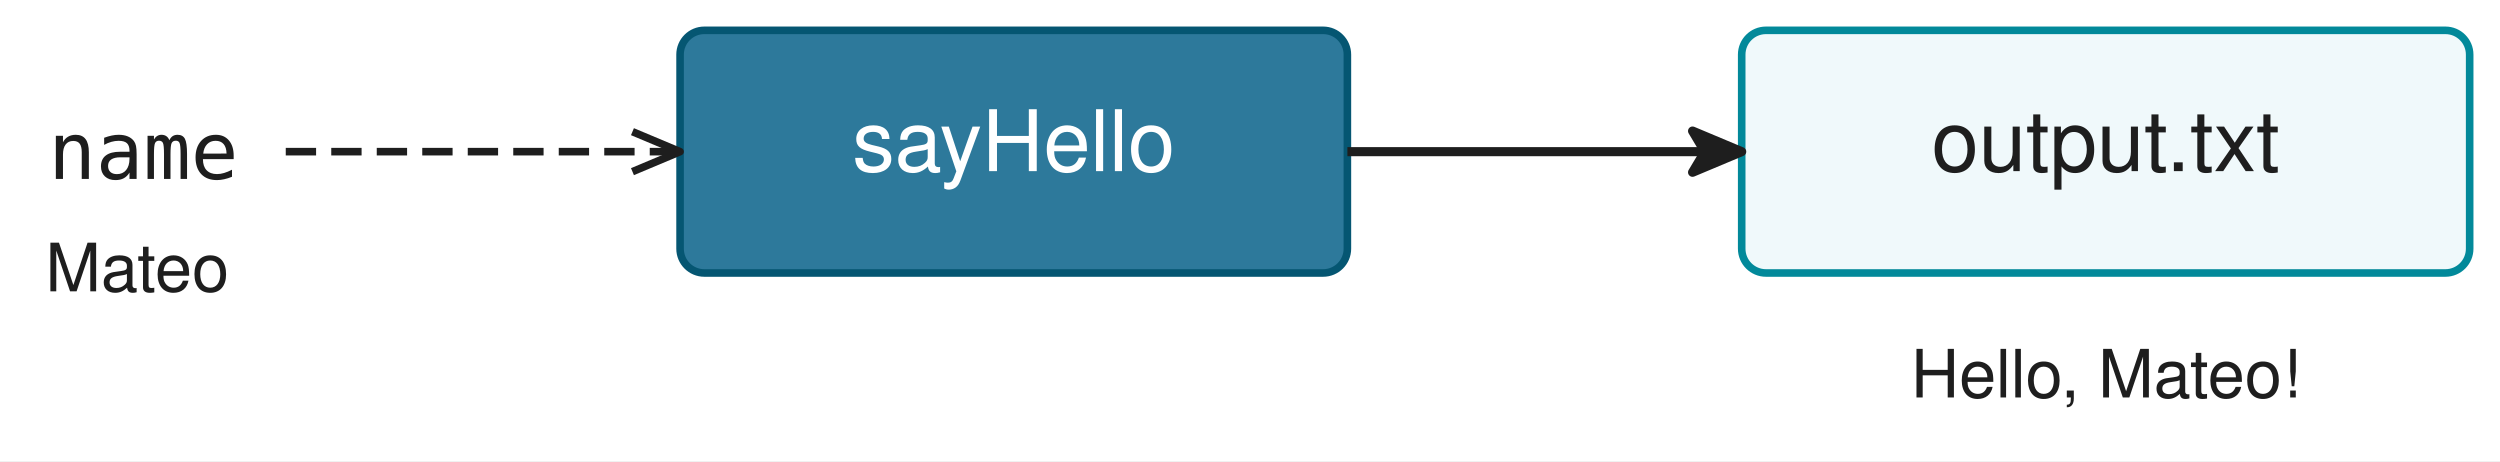
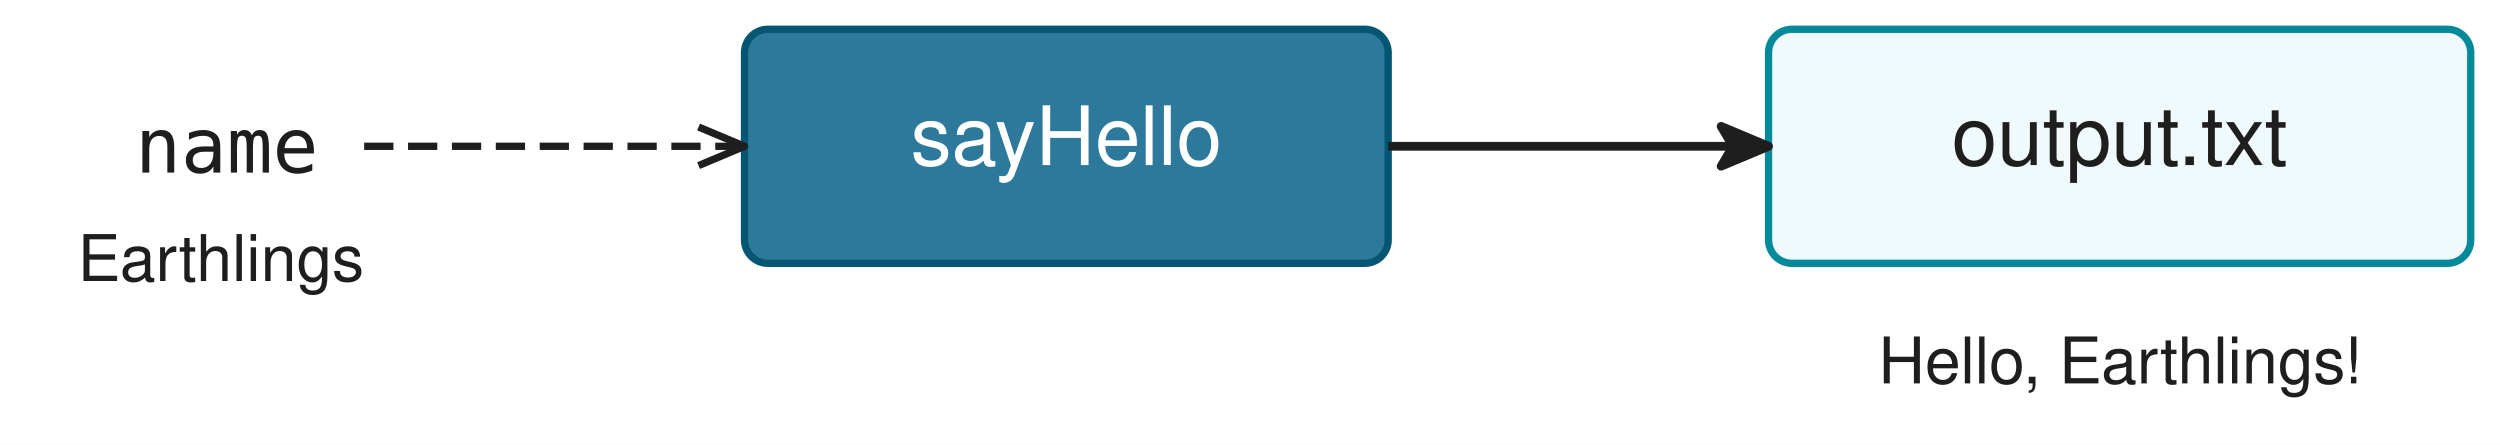
- <svg xmlns="http://www.w3.org/2000/svg" version="1.1" width="824.21px" height="152px" viewBox="35.79 30 824.21 152" content="&lt;mxfile host=&quot;drawio&quot;&gt;&lt;diagram id=&quot;page-1&quot; name=&quot;Page-1&quot;&gt;&lt;mxGraphModel grid=&quot;1&quot; gridSize=&quot;10&quot; guides=&quot;1&quot; tooltips=&quot;1&quot; connect=&quot;1&quot; arrows=&quot;1&quot; fold=&quot;1&quot; page=&quot;0&quot; pageScale=&quot;1&quot; pageWidth=&quot;1600&quot; pageHeight=&quot;1000&quot; math=&quot;0&quot; shadow=&quot;0&quot;&gt;&lt;root&gt;&lt;mxCell id=&quot;0&quot; /&gt;&lt;mxCell id=&quot;1&quot; parent=&quot;0&quot; /&gt;&lt;mxCell id=&quot;proc&quot; value=&quot;sayHello&quot; style=&quot;rounded=1;absoluteArcSize=1;arcSize=16;fillColor=#2d799b;strokeColor=#055672;strokeWidth=2.5;fontFamily=Helvetica;fontSize=28;fontColor=#ffffff;html=0;whiteSpace=nowrap;&quot; vertex=&quot;1&quot; parent=&quot;1&quot;&gt;&lt;mxGeometry x=&quot;260&quot; y=&quot;40&quot; width=&quot;220&quot; height=&quot;80&quot; as=&quot;geometry&quot; /&gt;&lt;/mxCell&gt;&lt;mxCell id=&quot;val0&quot; value=&quot;name&quot; style=&quot;text;align=left;verticalAlign=middle;spacing=0;spacingLeft=4;fontFamily=Menlo;fontSize=26;fontColor=#1e1e1e;html=0;whiteSpace=nowrap;&quot; vertex=&quot;1&quot; parent=&quot;1&quot;&gt;&lt;mxGeometry x=&quot;47.74&quot; y=&quot;61&quot; width=&quot;82.26&quot; height=&quot;38&quot; as=&quot;geometry&quot; /&gt;&lt;/mxCell&gt;&lt;mxCell id=&quot;e-val0&quot; style=&quot;edgeStyle=none;html=0;strokeColor=#1e1e1e;endSize=12;strokeWidth=2.5;dashed=1;dashPattern=4 2;endArrow=open;endFill=0;exitX=1;exitY=0.5;exitDx=0;exitDy=0;entryX=0;entryY=0.5;entryDx=0;entryDy=0;&quot; edge=&quot;1&quot; parent=&quot;1&quot; source=&quot;val0&quot; target=&quot;proc&quot;&gt;&lt;mxGeometry relative=&quot;1&quot; as=&quot;geometry&quot; /&gt;&lt;/mxCell&gt;&lt;mxCell id=&quot;val0-example&quot; value=&quot;Mateo&quot; style=&quot;text;align=center;verticalAlign=middle;spacing=0;spacingLeft=4;fontFamily=Helvetica;fontSize=22;fontColor=#1e1e1e;html=0;whiteSpace=nowrap;&quot; vertex=&quot;1&quot; parent=&quot;1&quot;&gt;&lt;mxGeometry x=&quot;45.79&quot; y=&quot;105&quot; width=&quot;70.5&quot; height=&quot;32&quot; as=&quot;geometry&quot; /&gt;&lt;/mxCell&gt;&lt;mxCell id=&quot;out0&quot; value=&quot;output.txt&quot; style=&quot;rounded=1;absoluteArcSize=1;arcSize=16;fillColor=#f0f9fb;strokeColor=#02899a;strokeWidth=2.5;fontFamily=Helvetica;fontSize=28;fontColor=#1e1e1e;html=0;whiteSpace=nowrap;&quot; vertex=&quot;1&quot; parent=&quot;1&quot;&gt;&lt;mxGeometry x=&quot;610&quot; y=&quot;40&quot; width=&quot;240&quot; height=&quot;80&quot; as=&quot;geometry&quot; /&gt;&lt;/mxCell&gt;&lt;mxCell id=&quot;e-out0&quot; style=&quot;edgeStyle=none;html=0;strokeColor=#1e1e1e;endSize=12;strokeWidth=3;endArrow=classic;endFill=1;exitX=1;exitY=0.5;exitDx=0;exitDy=0;entryX=0;entryY=0.5;entryDx=0;entryDy=0;&quot; edge=&quot;1&quot; parent=&quot;1&quot; source=&quot;proc&quot; target=&quot;out0&quot;&gt;&lt;mxGeometry relative=&quot;1&quot; as=&quot;geometry&quot; /&gt;&lt;/mxCell&gt;&lt;mxCell id=&quot;out0-contents&quot; value=&quot;Hello, Mateo!&quot; style=&quot;text;align=center;verticalAlign=middle;spacing=0;spacingLeft=4;fontFamily=Helvetica;fontSize=22;fontColor=#1e1e1e;html=0;whiteSpace=nowrap;&quot; vertex=&quot;1&quot; parent=&quot;1&quot;&gt;&lt;mxGeometry x=&quot;610&quot; y=&quot;140&quot; width=&quot;240&quot; height=&quot;32&quot; as=&quot;geometry&quot; /&gt;&lt;/mxCell&gt;&lt;/root&gt;&lt;/mxGraphModel&gt;&lt;/diagram&gt;&lt;/mxfile&gt;">
+ <svg xmlns="http://www.w3.org/2000/svg" version="1.1" width="854.46px" height="152px" viewBox="5.54 30 854.46 152" content="&lt;mxfile host=&quot;drawio&quot;&gt;&lt;diagram id=&quot;page-1&quot; name=&quot;Page-1&quot;&gt;&lt;mxGraphModel grid=&quot;1&quot; gridSize=&quot;10&quot; guides=&quot;1&quot; tooltips=&quot;1&quot; connect=&quot;1&quot; arrows=&quot;1&quot; fold=&quot;1&quot; page=&quot;0&quot; pageScale=&quot;1&quot; pageWidth=&quot;1600&quot; pageHeight=&quot;1000&quot; math=&quot;0&quot; shadow=&quot;0&quot;&gt;&lt;root&gt;&lt;mxCell id=&quot;0&quot; /&gt;&lt;mxCell id=&quot;1&quot; parent=&quot;0&quot; /&gt;&lt;mxCell id=&quot;proc&quot; value=&quot;sayHello&quot; style=&quot;rounded=1;absoluteArcSize=1;arcSize=16;fillColor=#2d799b;strokeColor=#055672;strokeWidth=2.5;fontFamily=Helvetica;fontSize=28;fontColor=#ffffff;html=0;whiteSpace=nowrap;&quot; vertex=&quot;1&quot; parent=&quot;1&quot;&gt;&lt;mxGeometry x=&quot;260&quot; y=&quot;40&quot; width=&quot;220&quot; height=&quot;80&quot; as=&quot;geometry&quot; /&gt;&lt;/mxCell&gt;&lt;mxCell id=&quot;val0&quot; value=&quot;name&quot; style=&quot;text;align=left;verticalAlign=middle;spacing=0;spacingLeft=4;fontFamily=Menlo;fontSize=26;fontColor=#1e1e1e;html=0;whiteSpace=nowrap;&quot; vertex=&quot;1&quot; parent=&quot;1&quot;&gt;&lt;mxGeometry x=&quot;47.74&quot; y=&quot;61&quot; width=&quot;82.26&quot; height=&quot;38&quot; as=&quot;geometry&quot; /&gt;&lt;/mxCell&gt;&lt;mxCell id=&quot;e-val0&quot; style=&quot;edgeStyle=none;html=0;strokeColor=#1e1e1e;endSize=12;strokeWidth=2.5;dashed=1;dashPattern=4 2;endArrow=open;endFill=0;exitX=1;exitY=0.5;exitDx=0;exitDy=0;entryX=0;entryY=0.5;entryDx=0;entryDy=0;&quot; edge=&quot;1&quot; parent=&quot;1&quot; source=&quot;val0&quot; target=&quot;proc&quot;&gt;&lt;mxGeometry relative=&quot;1&quot; as=&quot;geometry&quot; /&gt;&lt;/mxCell&gt;&lt;mxCell id=&quot;val0-example&quot; value=&quot;Earthlings&quot; style=&quot;text;align=center;verticalAlign=middle;spacing=0;spacingLeft=4;fontFamily=Helvetica;fontSize=22;fontColor=#1e1e1e;html=0;whiteSpace=nowrap;&quot; vertex=&quot;1&quot; parent=&quot;1&quot;&gt;&lt;mxGeometry x=&quot;15.54&quot; y=&quot;105&quot; width=&quot;131&quot; height=&quot;32&quot; as=&quot;geometry&quot; /&gt;&lt;/mxCell&gt;&lt;mxCell id=&quot;out0&quot; value=&quot;output.txt&quot; style=&quot;rounded=1;absoluteArcSize=1;arcSize=16;fillColor=#f0f9fb;strokeColor=#02899a;strokeWidth=2.5;fontFamily=Helvetica;fontSize=28;fontColor=#1e1e1e;html=0;whiteSpace=nowrap;&quot; vertex=&quot;1&quot; parent=&quot;1&quot;&gt;&lt;mxGeometry x=&quot;610&quot; y=&quot;40&quot; width=&quot;240&quot; height=&quot;80&quot; as=&quot;geometry&quot; /&gt;&lt;/mxCell&gt;&lt;mxCell id=&quot;e-out0&quot; style=&quot;edgeStyle=none;html=0;strokeColor=#1e1e1e;endSize=12;strokeWidth=3;endArrow=classic;endFill=1;exitX=1;exitY=0.5;exitDx=0;exitDy=0;entryX=0;entryY=0.5;entryDx=0;entryDy=0;&quot; edge=&quot;1&quot; parent=&quot;1&quot; source=&quot;proc&quot; target=&quot;out0&quot;&gt;&lt;mxGeometry relative=&quot;1&quot; as=&quot;geometry&quot; /&gt;&lt;/mxCell&gt;&lt;mxCell id=&quot;out0-contents&quot; value=&quot;Hello, Earthlings!&quot; style=&quot;text;align=center;verticalAlign=middle;spacing=0;spacingLeft=4;fontFamily=Helvetica;fontSize=22;fontColor=#1e1e1e;html=0;whiteSpace=nowrap;&quot; vertex=&quot;1&quot; parent=&quot;1&quot;&gt;&lt;mxGeometry x=&quot;610&quot; y=&quot;140&quot; width=&quot;240&quot; height=&quot;32&quot; as=&quot;geometry&quot; /&gt;&lt;/mxCell&gt;&lt;/root&gt;&lt;/mxGraphModel&gt;&lt;/diagram&gt;&lt;/mxfile&gt;">
  <g>
-     <rect x="35.79" y="30" width="824.21" height="152" fill="#ffffff" />
+     <rect x="5.54" y="30" width="854.46" height="152" fill="#ffffff" />
    <rect x="260" y="40" width="220" height="80" rx="8" fill="#2d799b" stroke="#055672" stroke-width="2.5" />
    <text x="370" y="80" font-family="Helvetica, Arial, sans-serif" font-size="28px" fill="#ffffff" text-anchor="middle" dominant-baseline="central" xml:space="preserve">sayHello</text>
    <text x="51.74" y="80" font-family="Menlo, Consolas, monospace" font-size="26px" fill="#1e1e1e" text-anchor="start" dominant-baseline="central" xml:space="preserve">name</text>
-     <text x="81.04" y="121" font-family="Helvetica, Arial, sans-serif" font-size="22px" fill="#1e1e1e" text-anchor="middle" dominant-baseline="central" xml:space="preserve">Mateo</text>
+     <text x="81.04" y="121" font-family="Helvetica, Arial, sans-serif" font-size="22px" fill="#1e1e1e" text-anchor="middle" dominant-baseline="central" xml:space="preserve">Earthlings</text>
    <rect x="610" y="40" width="240" height="80" rx="8" fill="#f0f9fb" stroke="#02899a" stroke-width="2.5" />
    <text x="730" y="80" font-family="Helvetica, Arial, sans-serif" font-size="28px" fill="#1e1e1e" text-anchor="middle" dominant-baseline="central" xml:space="preserve">output.txt</text>
-     <text x="730" y="156" font-family="Helvetica, Arial, sans-serif" font-size="22px" fill="#1e1e1e" text-anchor="middle" dominant-baseline="central" xml:space="preserve">Hello, Mateo!</text>
+     <text x="730" y="156" font-family="Helvetica, Arial, sans-serif" font-size="22px" fill="#1e1e1e" text-anchor="middle" dominant-baseline="central" xml:space="preserve">Hello, Earthlings!</text>
    <path d="M130 80 L258.75 80" fill="none" stroke="#1e1e1e" stroke-width="2.5" stroke-dasharray="10 5" />
    <path d="M244.3 86.59 L260 80 L244.3 73.41" fill="none" stroke="#1e1e1e" stroke-width="2.5" stroke-linejoin="round" />
    <path d="M480 80 L597.85 80" fill="none" stroke="#1e1e1e" stroke-width="3" />
    <path d="M610 80 L593.8 86.8 L597.85 80 L593.8 73.2 Z" fill="#1e1e1e" stroke="#1e1e1e" stroke-width="3" stroke-linejoin="round" />
  </g>
</svg>
